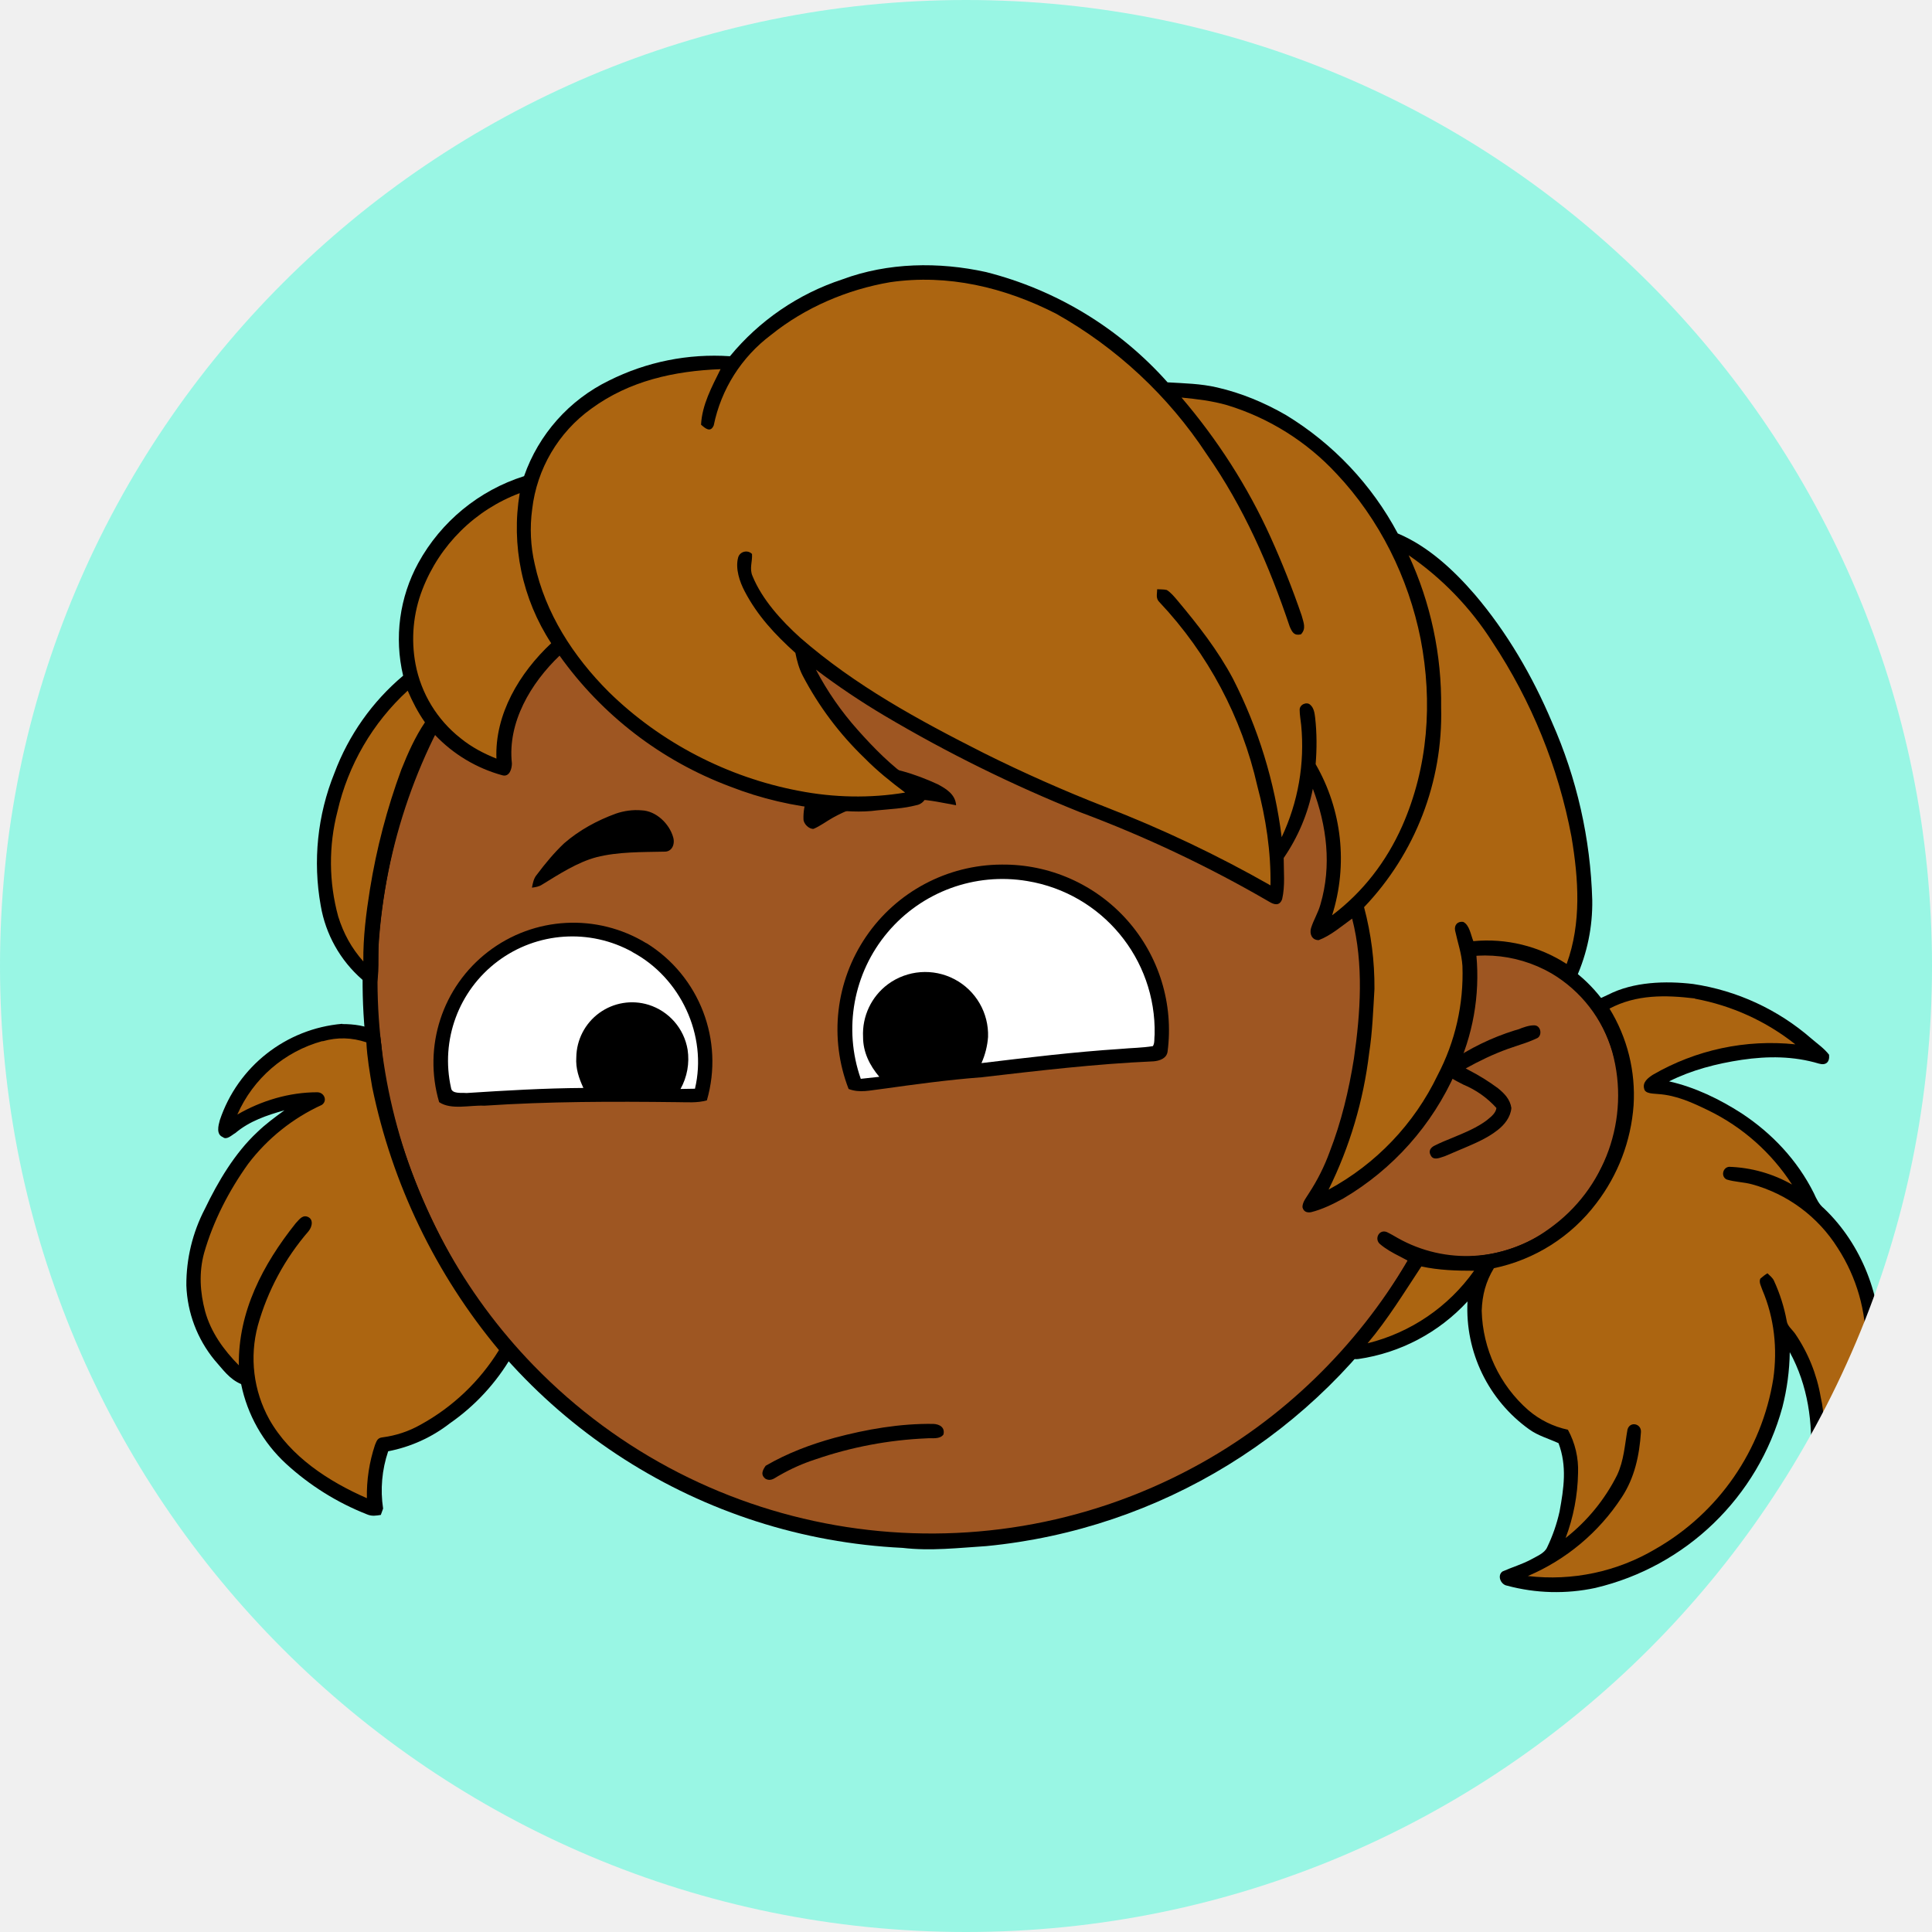
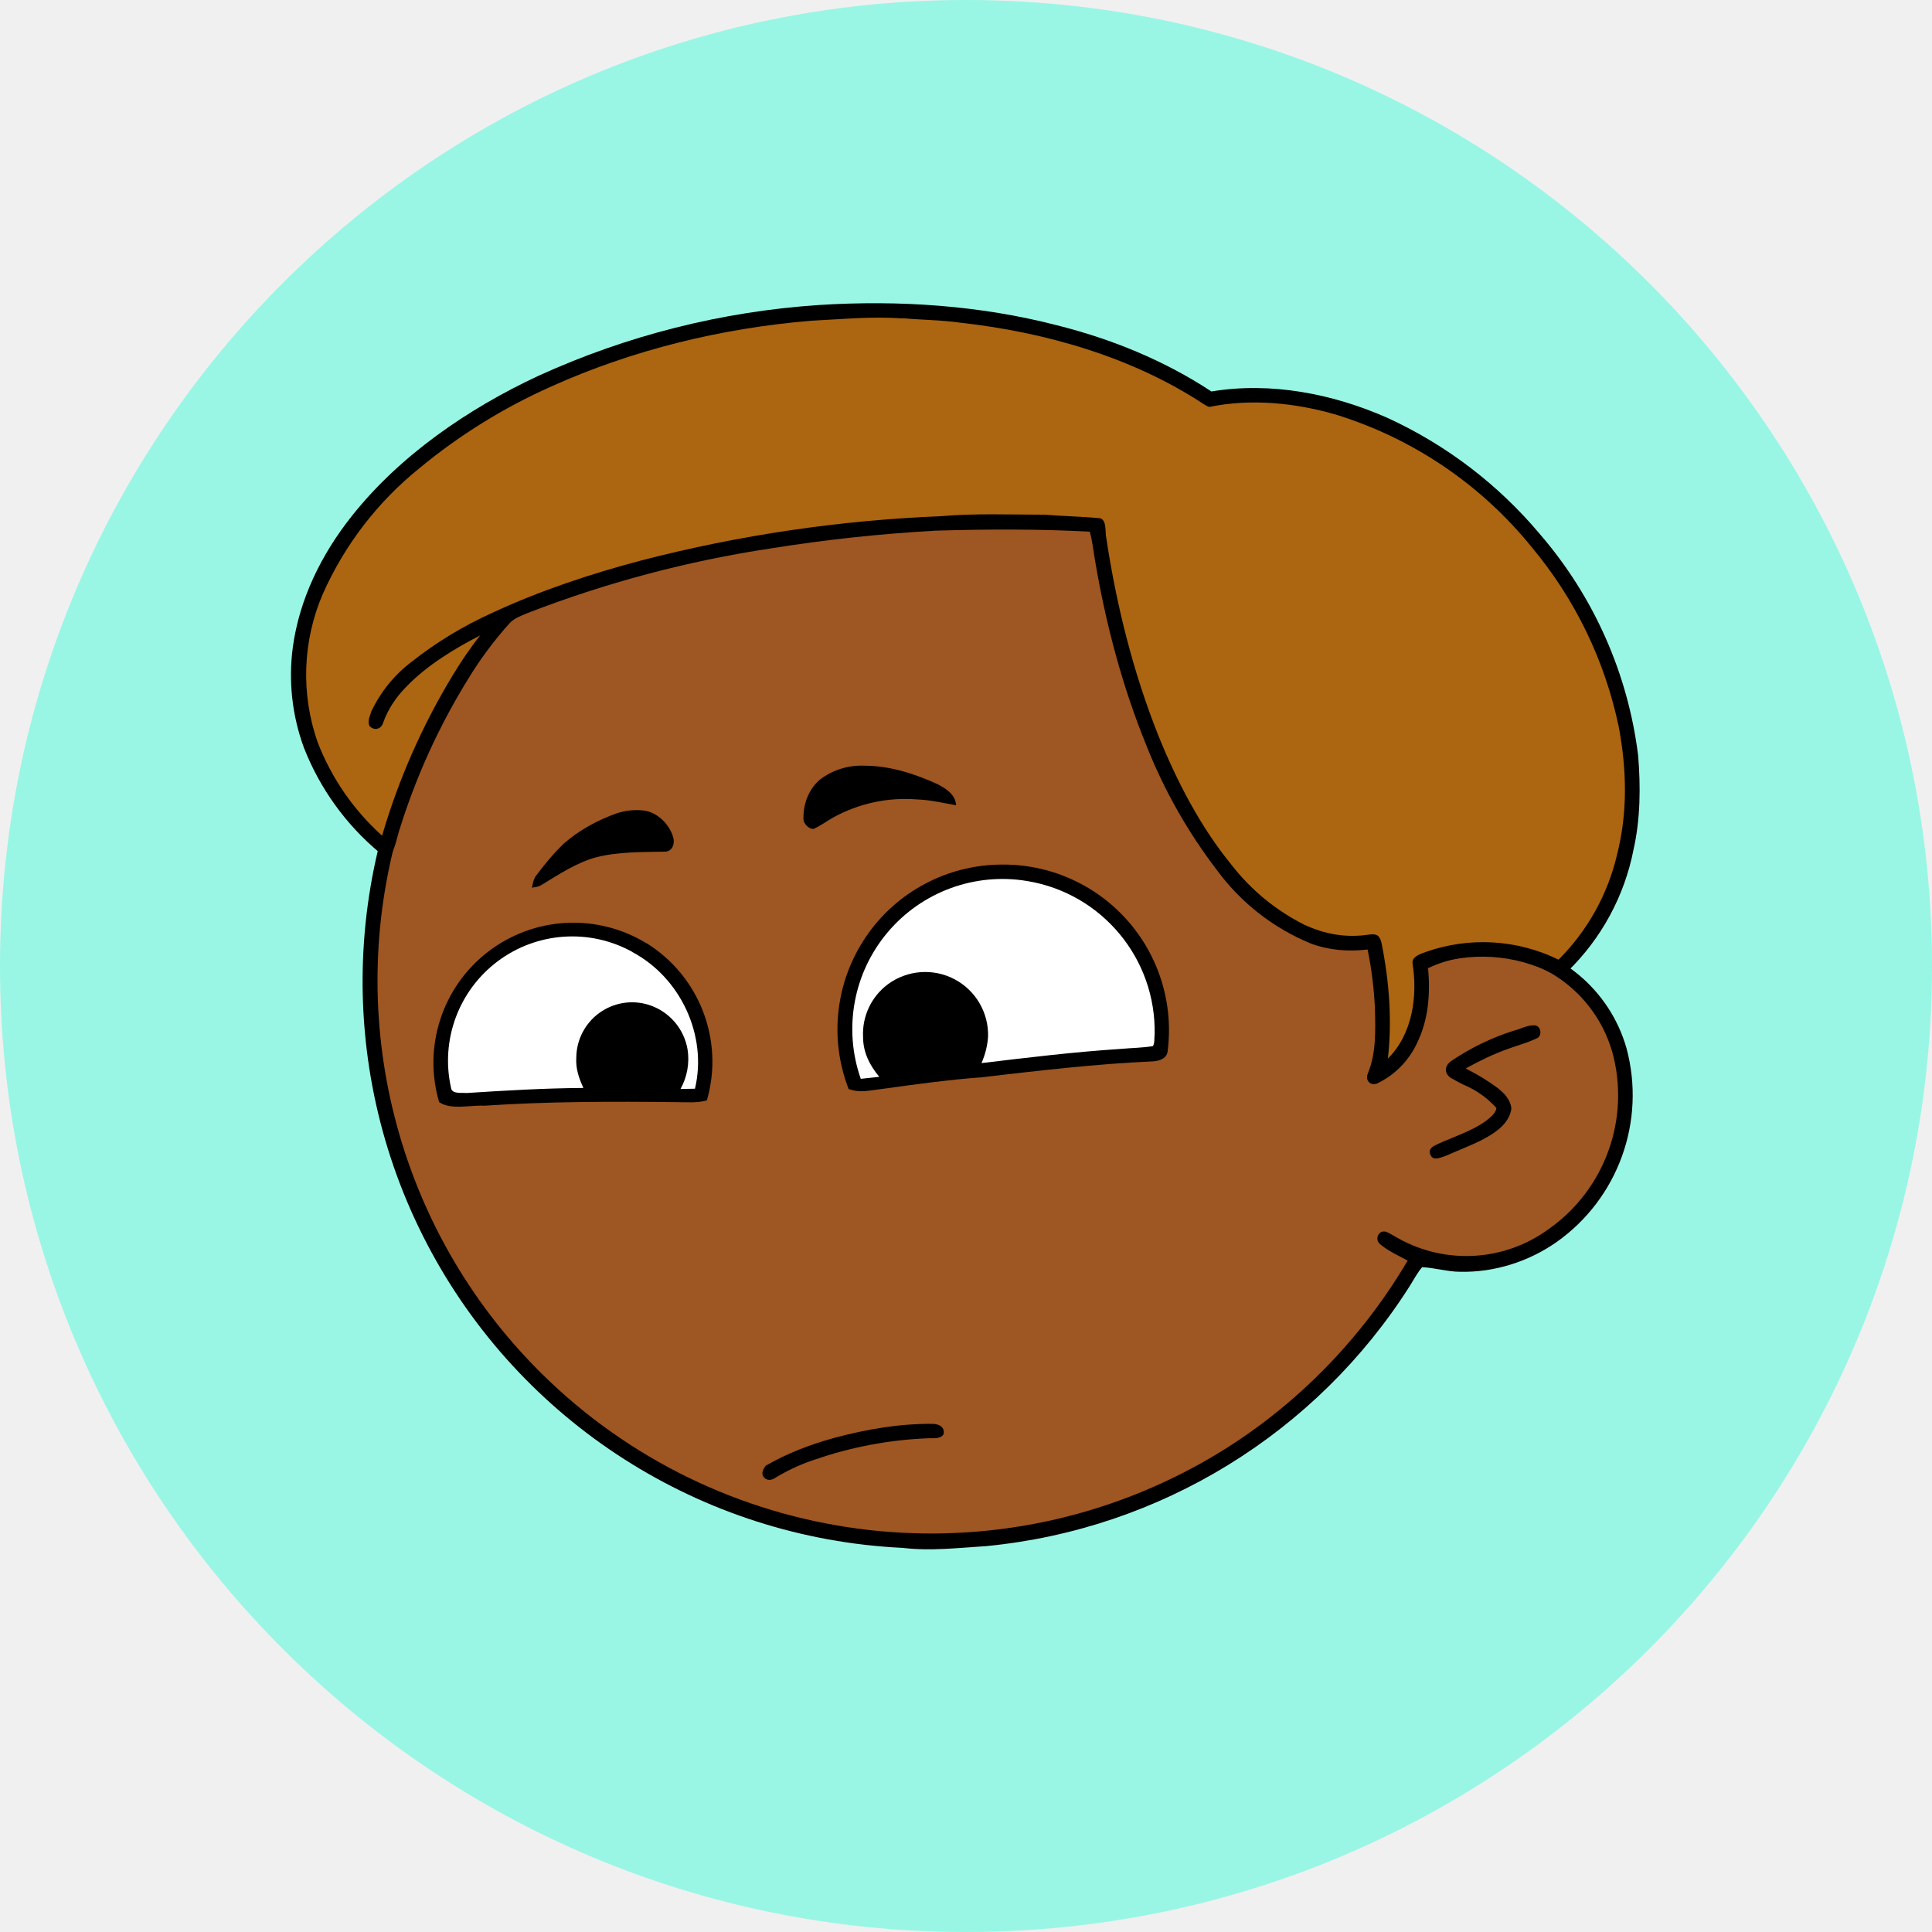
<svg xmlns="http://www.w3.org/2000/svg" viewBox="0 0 762 762" fill="none" shape-rendering="auto" width="96" height="96">
  <mask id="viewboxMask">
    <rect width="762" height="762" rx="381" ry="381" x="0" y="0" fill="#fff" />
  </mask>
  <g mask="url(#viewboxMask)">
    <rect fill="#99f6e4" width="762" height="762" x="0" y="0" />
    <path d="M396 164.8a224.8 224.8 0 0 1 104.8 42.4c6.2 4.9 12.5 9.4 18 15a225.4 225.4 0 0 1 71.8 149 58.5 58.5 0 0 1 50.9 42.2 71 71 0 0 1-27.6 76.5c-11 7.7-24.5 12-38 11.7-5 0-10-1.6-15-1.8-1.9 2.2-3.3 4.9-4.8 7.3A223.3 223.3 0 0 1 389 609.8c-11 .7-21.9 2-33 .7a223.7 223.7 0 0 1-178.8-342.3A223.4 223.4 0 0 1 352 163.5c14.6-1.4 29.4-.3 44 1.3Z" fill="#000" />
    <path fill-rule="evenodd" clip-rule="evenodd" d="M498.8 213.2A216 216 0 0 0 363 169c-13-.2-26.2 1.6-39 4a218 218 0 0 0-113.6 365.5 218.5 218.5 0 0 0 260.4 40.2c35-18.8 64.2-47.3 84.4-81.5l-3-1.6c-2.8-1.4-5.7-3-8-5-2.2-2-.3-5.8 2.7-4.7 1.5.7 3 1.6 4.4 2.4a55 55 0 0 0 59.6-3.6 64.5 64.5 0 0 0 25-69.8 53.1 53.1 0 0 0-24-31 52.6 52.6 0 0 0-47-2.8c-1.6.8-3.4 1.5-5 1.3-2.5-.2-2.8-4.2-.6-5.2 8-4 16.5-5.6 25.4-6.4a217 217 0 0 0-72-146.4c-4.4-4-8.7-8.1-13.9-11.3Zm107.6 196.2c2-1.2 1.3-5.1-1.4-5-2 0-4.2.8-6.2 1.6l-1.4.4a95.1 95.1 0 0 0-25.5 12.4c-2.2 2-2.2 4.4.1 6.2a92 92 0 0 0 5.2 2.8 36 36 0 0 1 13 9.2c-.2 1.9-2 3.4-3.4 4.5l-.2.2c-3.9 3-8.8 5-13.6 7-2.5 1-4.9 2-7.1 3.1-1.7.8-2.6 2.2-1.6 3.9 1 2 3.2 1.1 5 .5l.6-.2 5.4-2.3c5.4-2.3 11-4.5 15.4-8 2.7-2.1 5.1-5.1 5.4-8.7-.5-3.4-2.7-5.7-5.3-7.8a83 83 0 0 0-11.6-7.2l-1.1-.6c5.4-3 10.8-5.6 16.6-7.7l5-1.7a52 52 0 0 0 6.7-2.6Z" fill="#9e5622" />
    <g transform="translate(-161 -83)">
      <path d="M556 424a65.3 65.3 0 0 1 65.5 73.8c-.4 2.7-3.2 3.6-5.5 3.8-23 1-45.4 3.7-68 6.3-13.2 1-26.2 2.8-39.2 4.6-4.6.5-8.6 1.7-13.1 0A65 65 0 0 1 556 424Z" fill="#000" />
      <path d="M566.2 430.5a60 60 0 0 1 50.2 60.5c-.2 1.4.1 3.5-.7 4.6-4.2.7-8.5.7-12.7 1.1-18.4 1.2-36.6 3.4-54.9 5.6a31 31 0 0 0 2.6-10.3 24.8 24.8 0 0 0-39.5-20.8 24.4 24.4 0 0 0-9.8 20.8c0 6 2.6 11.2 6.4 15.7l-7.3.8a59.2 59.2 0 0 1 65.7-78Z" fill="#fff" />
      <path d="M416 455a55 55 0 0 1 23.8 62c-4 1.1-7.7.7-11.8.7-25.4-.3-50.6-.3-76 1.4-5.6-.3-13 1.8-17.8-1.4a55.2 55.2 0 0 1 81.7-62.7Z" fill="#000" />
      <path d="M410.4 458.5c19 10.1 29.7 32.9 24.7 53.9l-5.7.1a24.4 24.4 0 0 0 2.8-15.5 22.4 22.4 0 0 0-15.4-17.7 22 22 0 0 0-28.5 20.7c-.3 4.4 1 8.2 2.8 12.1-15.4.1-30.7 1-46.1 2-1.8-.2-5.8.5-6.1-2a49 49 0 0 1 71.6-53.6Z" fill="#fff" />
    </g>
    <g transform="translate(-161 -83)">
      <path d="M502 385c9.9 0 19.9 3.2 28.8 7.3 3.4 1.8 7 4 7.3 8.3-5.1-.9-10.1-2.1-15.4-2.3a58.7 58.7 0 0 0-33.2 7.2c-2.5 1.4-5 3.3-7.6 4.4-1.8.2-4-2-4-3.8-.2-5.8 2-11.9 6.6-15.7A27 27 0 0 1 502 385ZM414 402.6c5.8.2 11 5.3 12.5 10.6.8 2.7-.4 5.8-3.5 5.7-8.8.2-18.2 0-26.8 2.2-7.5 2-14.7 6.7-21.4 10.8-1.2.8-2.5 1-4 1.2.4-2 .7-3.7 2-5.2 3.3-4.4 6.8-8.6 10.7-12.3 6-5.2 13-9 20.4-11.7 3.2-1.1 6.7-1.6 10.1-1.3Z" fill="#000" />
    </g>
    <g transform="translate(-161 -83)">
      <path d="M529.1 644.6c2.5.1 4.7 1.4 4 4.2-1.5 2-4.5 1.3-6.7 1.5a155 155 0 0 0-43.8 8.3 73.8 73.8 0 0 0-14 6.2c-2 1-3.3 2.6-5.6 1.5-2.2-1.6-1.2-3.5 0-5.2 8.6-5 17.7-8.4 27.1-11 12.7-3.4 26-5.7 39-5.5Z" fill="#000" />
    </g>
    <g transform="translate(-161 -83)" />
    <g transform="translate(-161 -83)" />
    <g transform="translate(-161 -83)">
-       <path d="M549.9 190.3a142.6 142.6 0 0 1 71.6 43.5c6.7.4 13 .5 19.5 2 9.6 2.2 18.7 6 27.2 10.9a121.5 121.5 0 0 1 44.1 46.7c11.9 5 22 14.4 30.3 24 12.8 15 22.9 32.4 30.5 50.4A186 186 0 0 1 789 438a72 72 0 0 1-6.3 30.6c-1.2 2.5-3 2.3-5.1.9a50 50 0 0 0-34.3-9.7 88.5 88.5 0 0 1-8.2 46.1 108.7 108.7 0 0 1-44.3 49.8c-4 2.2-8.3 4.3-12.7 5.4-1.8.3-3-.3-3.4-2 0-2.1 1.7-4 2.7-5.7a78.8 78.8 0 0 0 8-16c4.6-11.8 7.6-24.3 9.6-36.9 2.6-18 3.9-37.3-.7-55.2-4.2 3-8.4 6.7-13.2 8.5-2.7 0-3.7-2.5-3-4.8 1-3.2 2.8-6 3.7-9.3 4.5-15.3 2.5-31-3-45.6a73.1 73.1 0 0 1-11.5 27.3c0 5.3.6 11-.6 16.2-1 2.8-3.1 2.3-5.2 1a488.7 488.7 0 0 0-74.6-35.3 559.7 559.7 0 0 1-77-38 292.8 292.8 0 0 1-27.1-18.2c4.5 8.6 10 16.5 16.5 23.8 6.5 7.3 13.2 14.1 21.2 19.7 2 1.4 4.3 2.6 6 4.3a5 5 0 0 1-4.2 5.7c-4.9 1.3-10.2 1.5-15.2 2-6.6.9-13.2.4-19.8-.4a139 139 0 0 1-38.4-9 145 145 0 0 1-67.2-51.6c-11.3 10.8-20.6 26.3-18.8 42.5 0 2.2-1 5.4-3.7 4.7a57.5 57.5 0 0 1-26.7-16c-4.6 7.5-7.8 15.7-10.6 24a251.6 251.6 0 0 0-11.4 55.2c-.6 6.3.3 12.4-.8 18.7-2.2 0-4.1.2-5.9-1.4a49.7 49.7 0 0 1-16.3-29.1 94.8 94.8 0 0 1 5.4-52.3 92.5 92.5 0 0 1 27.1-38.4A62.6 62.6 0 0 1 326 305a72.6 72.6 0 0 1 41.7-34.2 66.2 66.2 0 0 1 33.5-37.7 92.6 92.6 0 0 1 47.7-9.6 96.3 96.3 0 0 1 44.3-30.3c18-6.7 38.1-7 56.7-2.9ZM828.8 471.1a91.6 91.6 0 0 1 46.6 21.5c2.3 2 5.1 3.9 7 6.4.3 2.9-1.2 4.3-4 3.5-10-3-20.2-3-30.4-1.5-10 1.5-19.7 4-28.7 8.5 10.2 2.3 19.9 7 28.6 12.6 12 7.9 22 18.5 28.5 31.5 1 2.2 2 4.4 4 6 14.8 14.1 23 35 22.2 55.4-.4 17.1-7.2 34-19.8 45.8-1.4 1.2-2.8 2.2-4.7 1.3-1-.6-3.5-1.5-3-3 1-14.9-1-29.6-8.2-42.8A93 93 0 0 1 864 638a100.4 100.4 0 0 1-73.8 71.3 74.2 74.2 0 0 1-34.8-.9c-2.5-.4-4-4-1.8-5.6 3.8-1.7 7.7-2.8 11.4-4.8 2.1-1.2 5.2-2.4 6.2-4.7a65 65 0 0 0 4.9-14.1c1.7-9.3 3-17.9-.4-27-3.9-1.8-8-2.9-11.5-5.4a58.4 58.4 0 0 1-24.4-50.5 72.7 72.7 0 0 1-43 22.7c-1.8.2-4.1 0-4.5-2.2-.4-1.4 0-2.4 1-3.5a257 257 0 0 0 24.4-35.7c.8-1.7 3.8-.9 5.3-.7a60.8 60.8 0 0 0 69.3-32.7 60.8 60.8 0 0 0-1.4-60.1 7.7 7.7 0 0 1-1.6-6l6-2.8c10-5.1 22.6-5.5 33.5-4.2ZM296 486.9c4.5 0 9.4.6 13.4 2.8 2 1 1.6 3.4 2 5.3.9 12.4 3.7 24.4 7.2 36.2 6 19.4 14.4 38 24.9 55.3 5.2 8.3 10.7 16.4 17.4 23.6 2 2.3 3.7 4.6 2 7.7a83 83 0 0 1-24.5 26.6 57.3 57.3 0 0 1-24.3 11 48 48 0 0 0-2 22.6l-.9 2.5c-1.9.3-3.5.6-5.4-.2a103 103 0 0 1-32-20 58.6 58.6 0 0 1-17.7-31.4c-4.7-2-7.2-5.8-10.5-9.5a49.2 49.2 0 0 1-11.1-29.4 64.6 64.6 0 0 1 7.3-30.2c5.2-10.8 11.8-22 20.7-30.3 3.3-3.2 7-5.9 10.7-8.6-7 2-13.7 4.2-19.4 9-1.3.7-3.4 2.9-4.9 1.6-2.7-1.1-1.8-4.5-1.2-6.7a56 56 0 0 1 48.3-38Z" fill="#000" />
-       <g fill="#ac6511">
-         <path d="M577.5 206.7a172 172 0 0 1 59.4 55.4c14.7 21 24.7 44 32.8 68.1 1 2.2 1.7 3.6 4.4 3 2.2-2.3 1-4.7.3-7.4a353.8 353.8 0 0 0-12.3-31c-9-19.9-21-38.5-35.1-55 6.1.6 12.1 1.3 18 3a97.7 97.7 0 0 1 43.1 27c17 18 28.4 41.1 33.2 65.2 4.8 24.9 3 50.6-7.3 73.9-6.2 13.9-15.4 25.9-27.6 35.1a74.4 74.4 0 0 0-6.5-59.6c.5-6 .5-12.3-.2-18.4-.2-1.7-.5-3.8-1.9-5-1.4-1.4-4.3-.1-4.2 2 0 2 .4 4 .6 6a84.6 84.6 0 0 1-7.7 44.2 189 189 0 0 0-19.2-62.5c-6-11.3-13.8-21.2-22-31-1.2-1.4-2.5-3-4.1-4-1.2-.3-2.5-.2-3.8-.3 0 2-.7 3.6 1 5.2a156 156 0 0 1 38.5 72.4c3.4 12.8 5.4 26 5.2 39.2a487.3 487.3 0 0 0-65.3-31A582.2 582.2 0 0 1 549 380c-25.7-13-50.6-26.5-72.4-45.5-7.4-6.7-15-15-18.8-24.3-1.3-3 0-5.6-.2-8.7-1.7-1.8-4.9-1-5.5 1.5-1.1 4.3.6 9.4 2.6 13.2 5 9.6 12 17.1 20 24.3.6 3 1.4 6.1 2.9 9A126.2 126.2 0 0 0 502 382c4.9 5 10.4 9.4 16 13.6-13.8 2.3-28.2 2-42-.7-28-5.3-54.5-19-74.9-39-14-14-25-31-29.2-50.4a60.1 60.1 0 0 1-1-21.7 56.9 56.9 0 0 1 23.3-39.6c15-11 32.7-14.9 51-15.6-3.4 6.9-7.3 14-7.7 21.9 1.6 1.4 3.7 3.3 5 .3a59.4 59.4 0 0 1 22.6-35.7c13.4-10.8 30-17.9 47-20.8 22.7-3.3 45 2 65.4 12.4Z" />
-         <path d="M366 277.4a83 83 0 0 0 12.4 59.3c-12.5 11.7-22.3 28-21.6 45.5-5-2-9.8-4.5-14.1-8a48.7 48.7 0 0 1-17.8-29.2 53.9 53.9 0 0 1 2.7-29.5 66 66 0 0 1 38.4-38ZM716.6 302a119 119 0 0 1 33 34.2 209.3 209.3 0 0 1 31.2 76.8c2.8 16.7 4 34-1.9 50.2a57.6 57.6 0 0 0-36.8-9c-1-2.4-1.5-6.4-4-7.6-2.2-.3-3.6 1.2-3.2 3.4 1 4.7 2.6 9.1 2.9 14a86 86 0 0 1-9.8 43.1 101 101 0 0 1-43 45.1 165.7 165.7 0 0 0 16-53.8c1.3-8.4 1.6-17 2.1-25.4a122 122 0 0 0-4.1-32.2 110 110 0 0 0 30.4-78.8 139 139 0 0 0-12.8-60ZM321.8 355.4c1.9 4.4 4 8.5 6.8 12.5-3.9 5.8-6.7 12.1-9.3 18.6a252.6 252.6 0 0 0-12.4 47.3c-1.5 9.4-2.7 18.9-2.6 28.4-4.7-5.3-7.8-11-9.9-17.7a80.6 80.6 0 0 1-.3-41.5 92.9 92.9 0 0 1 27.7-47.6ZM829.5 476.9a90 90 0 0 1 39.6 18 92.6 92.6 0 0 0-56.2 12c-2 1.3-4.2 3-3.4 5.6.4 2 4 1.8 5.5 2 7.3.5 13.5 3.4 19.9 6.5a82 82 0 0 1 32.9 29.2 53.7 53.7 0 0 0-24.8-7c-2.5.2-3.4 3.8-1 5 3.2 1 6.7 1 10 1.9a58 58 0 0 1 33.8 25.1 69 69 0 0 1 11.1 38.8c-.2 15-5.8 29.9-16.2 40.8-.3-6.8 0-14.1-1.6-20.8a63.2 63.2 0 0 0-10.1-25c-1.3-1.8-3-3-3.3-5a66.7 66.7 0 0 0-5-15.8c-.5-1.2-1.7-2.1-2.6-3-1 .6-2 1.4-2.8 2.1-.7 1.4.4 3.2.8 4.5 4.7 11 6 23.2 4.3 35a94.5 94.5 0 0 1-46.4 67.1 80.2 80.2 0 0 1-50.4 10.7 83 83 0 0 0 37-31c5.1-7.7 7-16.6 7.6-25.7.3-3.4-4.3-4.5-5.3-1.1-1.1 6.2-1.4 12.2-4.1 18a73.4 73.4 0 0 1-20.3 24.8 76.5 76.5 0 0 0 4.9-25.6 33 33 0 0 0-4-17.1 35.3 35.3 0 0 1-15.6-7.7 53.9 53.9 0 0 1-18.4-39.2c.2-6.2 1.6-11.5 4.8-16.8a68 68 0 0 0 40.4-25.6 72 72 0 0 0 14.7-38.6 65 65 0 0 0-9.5-38.2c10.6-5.6 22-5.4 33.7-4ZM288.2 493.7c6-1.7 11.5-1.5 17.3.4.3 6 1.3 11.8 2.3 17.7a236.2 236.2 0 0 0 50 103.7 83.6 83.6 0 0 1-30.9 29.4 41 41 0 0 1-15 5c-2 .2-2.3 1.3-3 3a62.6 62.6 0 0 0-3.2 21c-15.1-6.6-30.2-16.4-38.5-31.1a49.8 49.8 0 0 1-4.5-37 96.5 96.5 0 0 1 20-37.2c1.5-1.8 2.1-5-.7-5.8-2-.5-3.2 1.5-4.4 2.7-12.9 16.2-22.7 34.8-22.4 56-6-6.1-11-13-13.3-21.3-2-7.5-2.5-15.3-.4-23 3.6-12.6 9.8-24.6 17.4-35.2a76.3 76.3 0 0 1 29-23.2c2.4-1.6 1-5-1.8-5-11 0-22 3.3-31.5 8.8a51.6 51.6 0 0 1 33.6-29ZM721.6 582.5c6.9 1.5 13.8 1.7 20.8 1.7a73 73 0 0 1-42 28.6c8-9.5 14.4-20 21.2-30.3Z" />
-       </g>
+       <path d="M484 203.3c31.3-2 63.4.1 93.9 8 21.5 5.4 42.2 13.8 60.9 26.1 23.4-3.9 47.9.9 69.4 10.4a172.1 172.1 0 0 1 60.1 45.8 164.6 164.6 0 0 1 38.8 87.4c1 12.2.9 25-1.8 37a91.5 91.5 0 0 1-26.1 48.2c-1.9 1.5-3 2.2-5.4 1a61.1 61.1 0 0 0-49.6-3c1 10.6.3 21-4.5 30.6a33 33 0 0 1-15.7 15.6c-2.7.9-4.6-1.4-3.5-4 3.3-8.1 3-16.7 2.8-25.4a149 149 0 0 0-2.9-23.5c-7.6.9-15.3.3-22.5-2.4a87.2 87.2 0 0 1-37-29 205 205 0 0 1-27.8-49.2c-9.5-23.3-16-48-20.2-72.8-.7-3.9-1-7.7-2.1-11.4-20.3-1.1-40.6-1-60.8-.4a631.8 631.8 0 0 0-65 7 452.8 452.8 0 0 0-96.2 25.6c-2.5 1.1-5 1.9-6.9 4a145.6 145.6 0 0 0-16.2 21.8 258.6 258.6 0 0 0-27 59.1c-1.1 3.2-1.6 6.8-3.2 9.7-1.4 1.6-3.4 1-4.8-.2a102.5 102.5 0 0 1-29.8-41.3 83.1 83.1 0 0 1-4.4-39.8c2.6-19 11.3-36.6 23.2-51.6 19-24 45.9-42.4 73.5-55.3a317.4 317.4 0 0 1 110.8-28Z" fill="#000" />
+       <path d="M517 208.5c7.7.7 15.3.7 23 1.8 33.2 3.7 67.5 13.5 95.6 32 .8.5 1.6 1 2.4 1.2 16.3-3.4 34-1.6 49.8 3a160 160 0 0 1 77.4 52.4 162.1 162.1 0 0 1 34.3 71c3.1 16.7 3.5 33.6-.7 50.1a86.2 86.2 0 0 1-23.1 41.5 67.8 67.8 0 0 0-52.2-3.1c-2 .8-5.6 1.7-5.4 4.5 2.1 13 0 28-9.7 37.6 1.7-15.1.5-30.6-2.5-45.5-.7-3-1.8-3.8-4.9-3.4-9 1.4-17.6-.1-25.8-4a84 84 0 0 1-28.4-23.4c-12.3-15-21.6-33-28.9-51-10-25.1-16.6-51.6-20.6-78.2-.5-2.2.3-6.8-2.4-7.6-7.3-.7-14.6-.8-21.9-1.4-13.6 0-27.4-.6-41 .6A560.9 560.9 0 0 0 414.1 304c-20 5.3-40 11.9-58.7 20.6a153 153 0 0 0-32.3 19.6 53 53 0 0 0-15.6 19.3c-.6 1.9-1.6 3.8-.8 5.8 1.8 2 4.6 1.4 5.4-1.2 2-5.6 5.2-10.3 9.4-14.5 8.1-8.3 18.6-14.7 28.9-20-4 5-7.6 10.4-11 16a265.7 265.7 0 0 0-27.7 63 96.2 96.2 0 0 1-25.4-36.8 80.5 80.5 0 0 1 2-58.5 133 133 0 0 1 38.2-49.7 225 225 0 0 1 52-32.2c32.2-14.5 67.3-23 102.5-25.9 12-.6 23.9-1.8 36-.9Z" fill="#ac6511" />
    </g>
    <g transform="translate(-161 -83)" />
  </g>
</svg>
